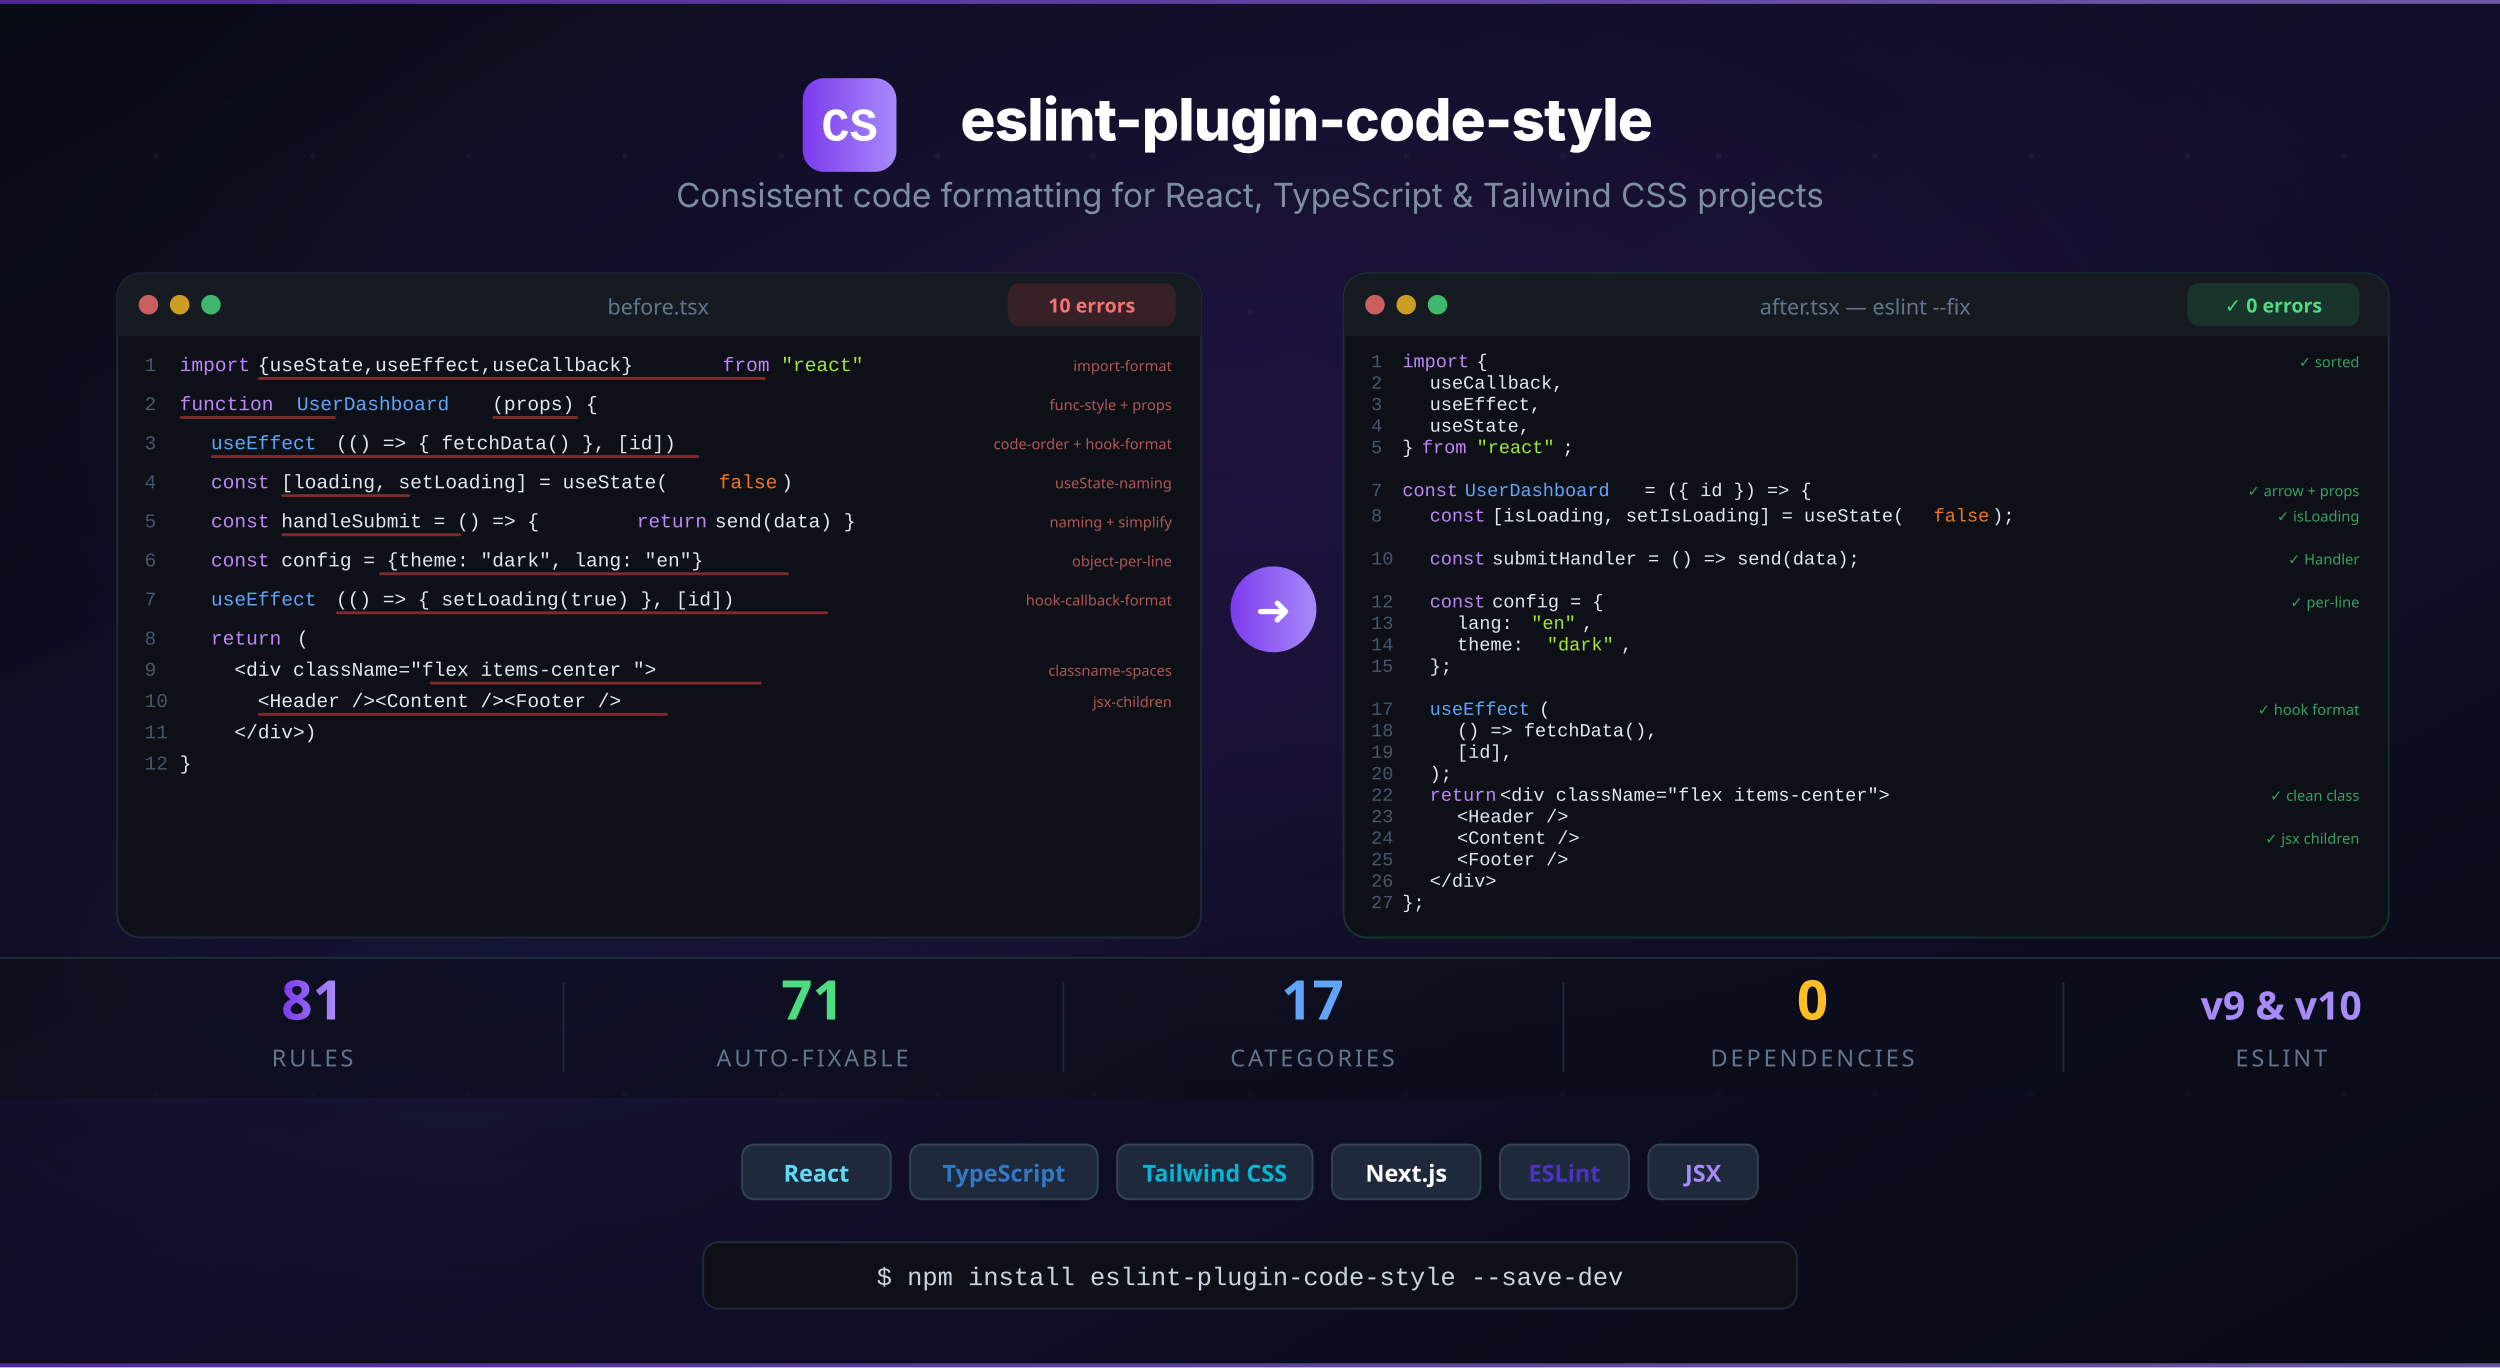
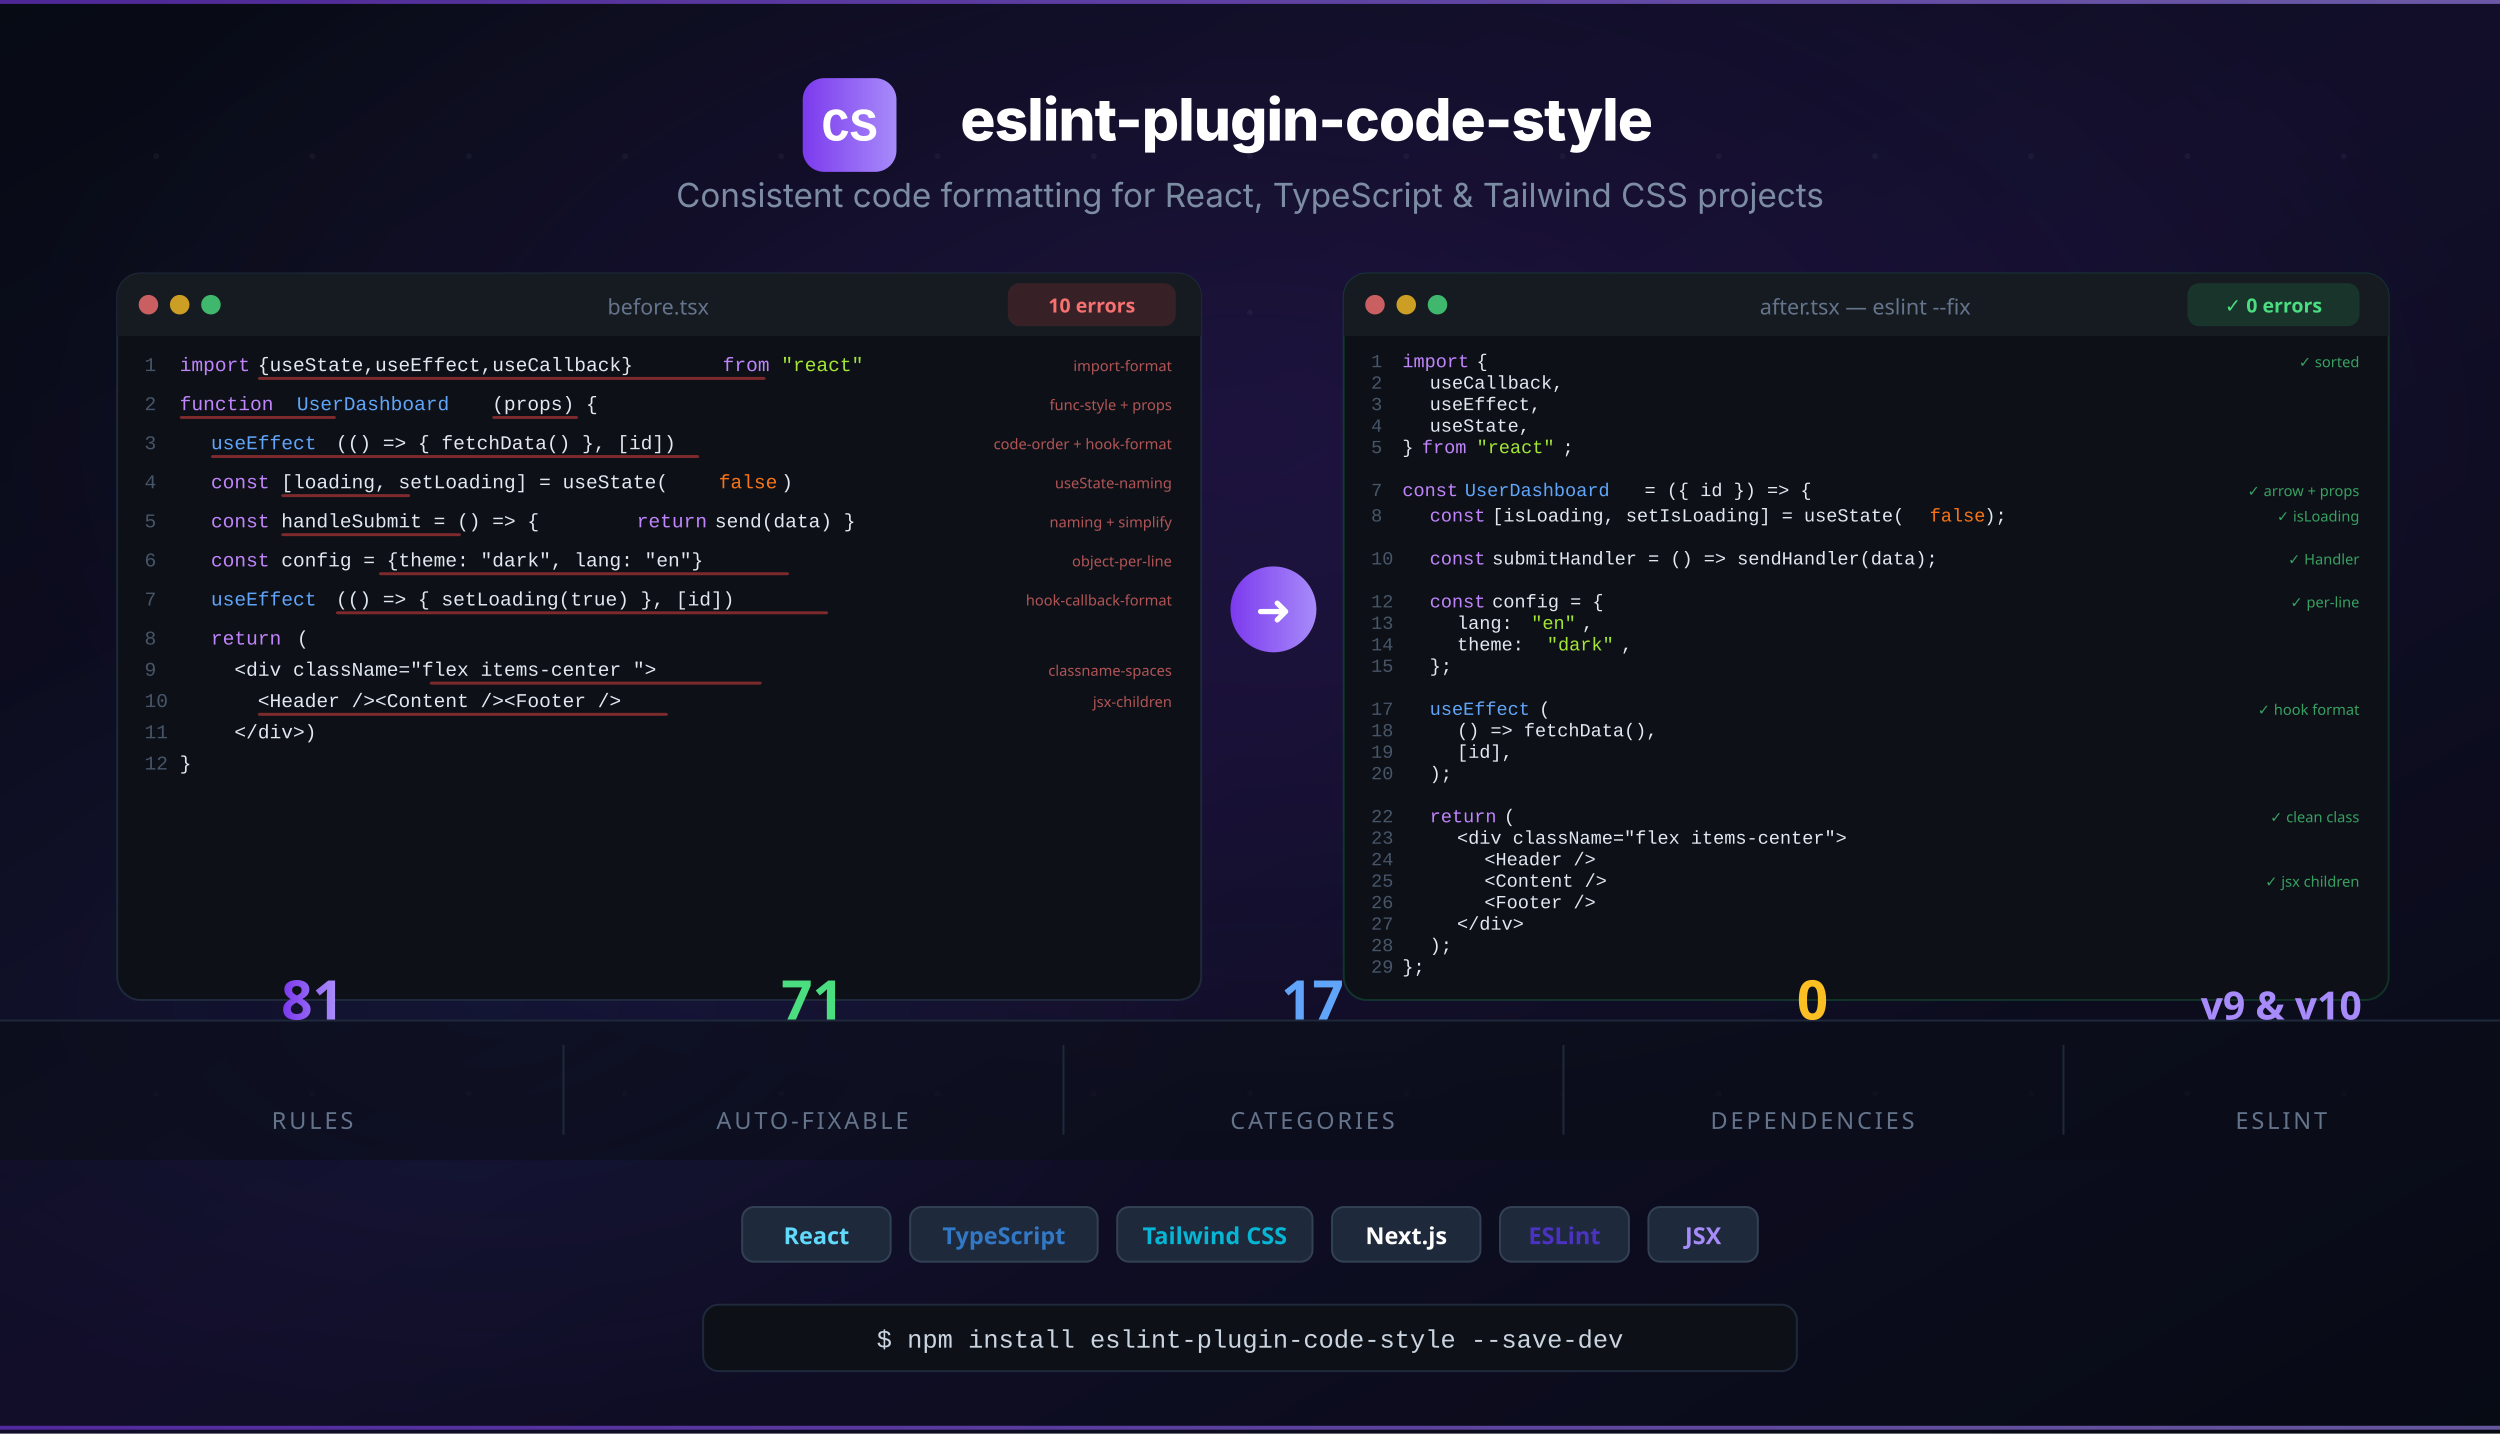
- <svg xmlns="http://www.w3.org/2000/svg" viewBox="0 0 1280 700" fill="none">
+ <svg xmlns="http://www.w3.org/2000/svg" viewBox="0 0 1280 734" fill="none">
  <defs>
    <linearGradient id="bg" x1="0%" y1="0%" x2="100%" y2="100%">
      <stop offset="0%" stop-color="#070b14" />
      <stop offset="50%" stop-color="#120e2a" />
      <stop offset="100%" stop-color="#070b14" />
    </linearGradient>
    <linearGradient id="accent" x1="0%" y1="0%" x2="100%" y2="0%">
      <stop offset="0%" stop-color="#7c3aed" />
      <stop offset="100%" stop-color="#a78bfa" />
    </linearGradient>
    <linearGradient id="green" x1="0%" y1="0%" x2="100%" y2="0%">
      <stop offset="0%" stop-color="#22c55e" />
      <stop offset="100%" stop-color="#4ade80" />
    </linearGradient>
    <linearGradient id="red" x1="0%" y1="0%" x2="100%" y2="0%">
      <stop offset="0%" stop-color="#ef4444" />
      <stop offset="100%" stop-color="#f87171" />
    </linearGradient>
    <radialGradient id="glow1" cx="50%" cy="30%" r="50%">
      <stop offset="0%" stop-color="#7c3aed" stop-opacity="0.12" />
      <stop offset="100%" stop-color="#7c3aed" stop-opacity="0" />
    </radialGradient>
    <radialGradient id="glow2" cx="20%" cy="70%" r="30%">
      <stop offset="0%" stop-color="#3b82f6" stop-opacity="0.06" />
      <stop offset="100%" stop-color="#3b82f6" stop-opacity="0" />
    </radialGradient>
  </defs>
-   <rect width="1280" height="700" fill="url(#bg)" />
-   <rect width="1280" height="700" fill="url(#glow1)" />
-   <rect width="1280" height="700" fill="url(#glow2)" />
+   <rect width="1280" height="734" fill="url(#bg)" />
+   <rect width="1280" height="734" fill="url(#glow1)" />
+   <rect width="1280" height="734" fill="url(#glow2)" />
  <g opacity="0.04" fill="white">
    <circle cx="80" cy="80" r="1.5" />
    <circle cx="160" cy="80" r="1.5" />
    <circle cx="240" cy="80" r="1.5" />
    <circle cx="320" cy="80" r="1.5" />
    <circle cx="400" cy="80" r="1.5" />
    <circle cx="480" cy="80" r="1.5" />
    <circle cx="560" cy="80" r="1.5" />
    <circle cx="640" cy="80" r="1.5" />
    <circle cx="720" cy="80" r="1.5" />
    <circle cx="800" cy="80" r="1.5" />
    <circle cx="880" cy="80" r="1.5" />
    <circle cx="960" cy="80" r="1.5" />
    <circle cx="1040" cy="80" r="1.5" />
    <circle cx="1120" cy="80" r="1.5" />
    <circle cx="1200" cy="80" r="1.5" />
    <circle cx="80" cy="160" r="1.5" />
    <circle cx="160" cy="160" r="1.5" />
    <circle cx="240" cy="160" r="1.5" />
    <circle cx="320" cy="160" r="1.5" />
    <circle cx="400" cy="160" r="1.5" />
    <circle cx="480" cy="160" r="1.5" />
    <circle cx="560" cy="160" r="1.5" />
    <circle cx="640" cy="160" r="1.5" />
    <circle cx="720" cy="160" r="1.5" />
    <circle cx="800" cy="160" r="1.5" />
    <circle cx="880" cy="160" r="1.5" />
    <circle cx="960" cy="160" r="1.5" />
    <circle cx="1040" cy="160" r="1.5" />
    <circle cx="1120" cy="160" r="1.5" />
    <circle cx="1200" cy="160" r="1.5" />
    <circle cx="80" cy="560" r="1.5" />
    <circle cx="160" cy="560" r="1.5" />
    <circle cx="240" cy="560" r="1.5" />
    <circle cx="320" cy="560" r="1.5" />
    <circle cx="400" cy="560" r="1.5" />
    <circle cx="480" cy="560" r="1.5" />
    <circle cx="560" cy="560" r="1.5" />
    <circle cx="640" cy="560" r="1.5" />
    <circle cx="720" cy="560" r="1.5" />
    <circle cx="800" cy="560" r="1.5" />
    <circle cx="880" cy="560" r="1.5" />
    <circle cx="960" cy="560" r="1.5" />
    <circle cx="1040" cy="560" r="1.5" />
    <circle cx="1120" cy="560" r="1.5" />
    <circle cx="1200" cy="560" r="1.5" />
  </g>
  <rect y="0" width="1280" height="2" fill="url(#accent)" opacity="0.6" />
  <rect x="411" y="40" width="48" height="48" rx="11" fill="url(#accent)" />
  <text x="435" y="72" text-anchor="middle" font-family="'Courier New', monospace" font-size="24" font-weight="700" fill="white">CS</text>
  <text x="669" y="72" text-anchor="middle" font-family="system-ui, -apple-system, sans-serif" font-size="30" font-weight="800" fill="white" letter-spacing="-0.5">eslint-plugin-code-style</text>
  <text x="640" y="106" text-anchor="middle" font-family="system-ui, -apple-system, sans-serif" font-size="17" fill="#7c8ca3">Consistent code formatting for React, TypeScript &amp; Tailwind CSS projects</text>
  <g transform="translate(60, 140)">
-     <rect width="555" height="340" rx="12" fill="#0d1117" stroke="#1e293b" stroke-width="1" />
+     <rect width="555" height="372" rx="12" fill="#0d1117" stroke="#1e293b" stroke-width="1" />
    <rect width="555" height="32" rx="12" fill="#161b22" />
    <rect y="22" width="555" height="10" fill="#161b22" />
    <circle cx="16" cy="16" r="5" fill="#f87171" opacity="0.8" />
    <circle cx="32" cy="16" r="5" fill="#fbbf24" opacity="0.8" />
    <circle cx="48" cy="16" r="5" fill="#4ade80" opacity="0.8" />
    <text x="277" y="21" text-anchor="middle" font-family="system-ui, sans-serif" font-size="11" fill="#64748b">before.tsx</text>
    <rect x="456" y="5" width="86" height="22" rx="6" fill="#ef4444" opacity="0.15" />
    <text x="499" y="20" text-anchor="middle" font-family="system-ui, sans-serif" font-size="10" font-weight="600" fill="#f87171">10 errors</text>
    <text x="14" y="50" font-family="'Courier New', monospace" font-size="10" fill="#475569">1</text>
    <text x="32" y="50" font-family="'Courier New', monospace" font-size="10" fill="#c084fc">import</text>
    <text x="72" y="50" font-family="'Courier New', monospace" font-size="10" fill="#e2e8f0">{useState,useEffect,useCallback}</text>
    <text x="310" y="50" font-family="'Courier New', monospace" font-size="10" fill="#c084fc">from</text>
    <text x="340" y="50" font-family="'Courier New', monospace" font-size="10" fill="#a3e635">"react"</text>
    <rect x="72" y="53" width="260" height="1.5" rx="1" fill="#ef4444" opacity="0.5" />
    <text x="14" y="70" font-family="'Courier New', monospace" font-size="10" fill="#475569">2</text>
    <text x="32" y="70" font-family="'Courier New', monospace" font-size="10" fill="#c084fc">function</text>
    <text x="92" y="70" font-family="'Courier New', monospace" font-size="10" fill="#60a5fa">UserDashboard</text>
    <text x="192" y="70" font-family="'Courier New', monospace" font-size="10" fill="#e2e8f0">(props) {</text>
    <rect x="32" y="73" width="80" height="1.5" rx="1" fill="#ef4444" opacity="0.5" />
    <rect x="192" y="73" width="44" height="1.5" rx="1" fill="#ef4444" opacity="0.5" />
    <text x="14" y="90" font-family="'Courier New', monospace" font-size="10" fill="#475569">3</text>
    <text x="48" y="90" font-family="'Courier New', monospace" font-size="10" fill="#60a5fa">useEffect</text>
    <text x="112" y="90" font-family="'Courier New', monospace" font-size="10" fill="#e2e8f0">(() =&gt; { fetchData() }, [id])</text>
    <rect x="48" y="93" width="250" height="1.5" rx="1" fill="#ef4444" opacity="0.5" />
    <text x="14" y="110" font-family="'Courier New', monospace" font-size="10" fill="#475569">4</text>
    <text x="48" y="110" font-family="'Courier New', monospace" font-size="10" fill="#c084fc">const</text>
    <text x="84" y="110" font-family="'Courier New', monospace" font-size="10" fill="#e2e8f0">[loading, setLoading] = useState(</text>
    <text x="308" y="110" font-family="'Courier New', monospace" font-size="10" fill="#f97316">false</text>
    <text x="340" y="110" font-family="'Courier New', monospace" font-size="10" fill="#e2e8f0">)</text>
    <rect x="84" y="113" width="66" height="1.5" rx="1" fill="#ef4444" opacity="0.5" />
    <text x="14" y="130" font-family="'Courier New', monospace" font-size="10" fill="#475569">5</text>
    <text x="48" y="130" font-family="'Courier New', monospace" font-size="10" fill="#c084fc">const</text>
    <text x="84" y="130" font-family="'Courier New', monospace" font-size="10" fill="#e2e8f0">handleSubmit = () =&gt; {</text>
    <text x="266" y="130" font-family="'Courier New', monospace" font-size="10" fill="#c084fc">return</text>
    <text x="306" y="130" font-family="'Courier New', monospace" font-size="10" fill="#e2e8f0">send(data) }</text>
    <rect x="84" y="133" width="92" height="1.5" rx="1" fill="#ef4444" opacity="0.5" />
    <text x="14" y="150" font-family="'Courier New', monospace" font-size="10" fill="#475569">6</text>
    <text x="48" y="150" font-family="'Courier New', monospace" font-size="10" fill="#c084fc">const</text>
    <text x="84" y="150" font-family="'Courier New', monospace" font-size="10" fill="#e2e8f0">config = {theme: "dark", lang: "en"}</text>
    <rect x="134" y="153" width="210" height="1.5" rx="1" fill="#ef4444" opacity="0.5" />
    <text x="14" y="170" font-family="'Courier New', monospace" font-size="10" fill="#475569">7</text>
    <text x="48" y="170" font-family="'Courier New', monospace" font-size="10" fill="#60a5fa">useEffect</text>
    <text x="112" y="170" font-family="'Courier New', monospace" font-size="10" fill="#e2e8f0">(() =&gt; { setLoading(true) }, [id])</text>
    <rect x="112" y="173" width="252" height="1.5" rx="1" fill="#ef4444" opacity="0.5" />
    <text x="14" y="190" font-family="'Courier New', monospace" font-size="10" fill="#475569">8</text>
    <text x="48" y="190" font-family="'Courier New', monospace" font-size="10" fill="#c084fc">return</text>
    <text x="92" y="190" font-family="'Courier New', monospace" font-size="10" fill="#e2e8f0">(</text>
    <text x="14" y="206" font-family="'Courier New', monospace" font-size="10" fill="#475569">9</text>
    <text x="60" y="206" font-family="'Courier New', monospace" font-size="10" fill="#e2e8f0">&lt;div className="flex  items-center "&gt;</text>
    <rect x="160" y="209" width="170" height="1.5" rx="1" fill="#ef4444" opacity="0.5" />
    <text x="14" y="222" font-family="'Courier New', monospace" font-size="10" fill="#475569">10</text>
    <text x="72" y="222" font-family="'Courier New', monospace" font-size="10" fill="#e2e8f0">&lt;Header /&gt;&lt;Content /&gt;&lt;Footer /&gt;</text>
    <rect x="72" y="225" width="210" height="1.5" rx="1" fill="#ef4444" opacity="0.5" />
    <text x="14" y="238" font-family="'Courier New', monospace" font-size="10" fill="#475569">11</text>
    <text x="60" y="238" font-family="'Courier New', monospace" font-size="10" fill="#e2e8f0">&lt;/div&gt;)</text>
    <text x="14" y="254" font-family="'Courier New', monospace" font-size="10" fill="#475569">12</text>
    <text x="32" y="254" font-family="'Courier New', monospace" font-size="10" fill="#e2e8f0">}</text>
    <text x="540" y="50" text-anchor="end" font-family="system-ui, sans-serif" font-size="7.5" fill="#f87171" opacity="0.7">import-format</text>
    <text x="540" y="70" text-anchor="end" font-family="system-ui, sans-serif" font-size="7.5" fill="#f87171" opacity="0.7">func-style + props</text>
    <text x="540" y="90" text-anchor="end" font-family="system-ui, sans-serif" font-size="7.5" fill="#f87171" opacity="0.7">code-order + hook-format</text>
    <text x="540" y="110" text-anchor="end" font-family="system-ui, sans-serif" font-size="7.5" fill="#f87171" opacity="0.7">useState-naming</text>
    <text x="540" y="130" text-anchor="end" font-family="system-ui, sans-serif" font-size="7.5" fill="#f87171" opacity="0.7">naming + simplify</text>
    <text x="540" y="150" text-anchor="end" font-family="system-ui, sans-serif" font-size="7.5" fill="#f87171" opacity="0.7">object-per-line</text>
    <text x="540" y="170" text-anchor="end" font-family="system-ui, sans-serif" font-size="7.5" fill="#f87171" opacity="0.7">hook-callback-format</text>
    <text x="540" y="206" text-anchor="end" font-family="system-ui, sans-serif" font-size="7.5" fill="#f87171" opacity="0.7">classname-spaces</text>
    <text x="540" y="222" text-anchor="end" font-family="system-ui, sans-serif" font-size="7.5" fill="#f87171" opacity="0.7">jsx-children</text>
  </g>
  <g transform="translate(630, 290)">
    <rect x="0" y="0" width="44" height="44" rx="22" fill="url(#accent)" />
    <text x="22" y="30" text-anchor="middle" font-family="system-ui, sans-serif" font-size="22" fill="white">➜</text>
  </g>
  <g transform="translate(688, 140)">
-     <rect width="535" height="340" rx="12" fill="#0d1117" stroke="#22c55e" stroke-width="1" stroke-opacity="0.2" />
+     <rect width="535" height="372" rx="12" fill="#0d1117" stroke="#22c55e" stroke-width="1" stroke-opacity="0.2" />
    <rect width="535" height="32" rx="12" fill="#161b22" />
    <rect y="22" width="535" height="10" fill="#161b22" />
    <circle cx="16" cy="16" r="5" fill="#f87171" opacity="0.8" />
    <circle cx="32" cy="16" r="5" fill="#fbbf24" opacity="0.8" />
    <circle cx="48" cy="16" r="5" fill="#4ade80" opacity="0.8" />
    <text x="267" y="21" text-anchor="middle" font-family="system-ui, sans-serif" font-size="11" fill="#64748b">after.tsx — eslint --fix</text>
    <rect x="432" y="5" width="88" height="22" rx="6" fill="#22c55e" opacity="0.15" />
    <text x="476" y="20" text-anchor="middle" font-family="system-ui, sans-serif" font-size="10" font-weight="600" fill="#4ade80">✓ 0 errors</text>
    <text x="14" y="48" font-family="'Courier New', monospace" font-size="9.5" fill="#475569">1</text>
    <text x="30" y="48" font-family="'Courier New', monospace" font-size="9.5" fill="#c084fc">import</text>
    <text x="68" y="48" font-family="'Courier New', monospace" font-size="9.5" fill="#e2e8f0">{</text>
    <text x="14" y="59" font-family="'Courier New', monospace" font-size="9.5" fill="#475569">2</text>
    <text x="44" y="59" font-family="'Courier New', monospace" font-size="9.5" fill="#e2e8f0">useCallback,</text>
    <text x="14" y="70" font-family="'Courier New', monospace" font-size="9.5" fill="#475569">3</text>
    <text x="44" y="70" font-family="'Courier New', monospace" font-size="9.5" fill="#e2e8f0">useEffect,</text>
    <text x="14" y="81" font-family="'Courier New', monospace" font-size="9.5" fill="#475569">4</text>
    <text x="44" y="81" font-family="'Courier New', monospace" font-size="9.5" fill="#e2e8f0">useState,</text>
    <text x="14" y="92" font-family="'Courier New', monospace" font-size="9.5" fill="#475569">5</text>
    <text x="30" y="92" font-family="'Courier New', monospace" font-size="9.5" fill="#e2e8f0">} </text>
    <text x="40" y="92" font-family="'Courier New', monospace" font-size="9.5" fill="#c084fc">from</text>
    <text x="68" y="92" font-family="'Courier New', monospace" font-size="9.5" fill="#a3e635">"react"</text>
    <text x="112" y="92" font-family="'Courier New', monospace" font-size="9.5" fill="#e2e8f0">;</text>
    <text x="14" y="114" font-family="'Courier New', monospace" font-size="9.5" fill="#475569">7</text>
    <text x="30" y="114" font-family="'Courier New', monospace" font-size="9.5" fill="#c084fc">const</text>
    <text x="62" y="114" font-family="'Courier New', monospace" font-size="9.5" fill="#60a5fa">UserDashboard</text>
    <text x="154" y="114" font-family="'Courier New', monospace" font-size="9.5" fill="#e2e8f0">= ({ id }) =&gt; {</text>
    <text x="14" y="127" font-family="'Courier New', monospace" font-size="9.5" fill="#475569">8</text>
    <text x="44" y="127" font-family="'Courier New', monospace" font-size="9.5" fill="#c084fc">const</text>
    <text x="76" y="127" font-family="'Courier New', monospace" font-size="9.5" fill="#e2e8f0">[isLoading, setIsLoading] = useState(</text>
-     <text x="302" y="127" font-family="'Courier New', monospace" font-size="9.5" fill="#f97316">false</text>
-     <text x="332" y="127" font-family="'Courier New', monospace" font-size="9.5" fill="#e2e8f0">);</text>
+     <text x="300" y="127" font-family="'Courier New', monospace" font-size="9.5" fill="#f97316">false</text>
+     <text x="328" y="127" font-family="'Courier New', monospace" font-size="9.5" fill="#e2e8f0">);</text>
    <text x="14" y="149" font-family="'Courier New', monospace" font-size="9.5" fill="#475569">10</text>
    <text x="44" y="149" font-family="'Courier New', monospace" font-size="9.5" fill="#c084fc">const</text>
-     <text x="76" y="149" font-family="'Courier New', monospace" font-size="9.5" fill="#e2e8f0">submitHandler = () =&gt; send(data);</text>
+     <text x="76" y="149" font-family="'Courier New', monospace" font-size="9.5" fill="#e2e8f0">submitHandler = () =&gt; sendHandler(data);</text>
    <text x="14" y="171" font-family="'Courier New', monospace" font-size="9.5" fill="#475569">12</text>
    <text x="44" y="171" font-family="'Courier New', monospace" font-size="9.5" fill="#c084fc">const</text>
    <text x="76" y="171" font-family="'Courier New', monospace" font-size="9.5" fill="#e2e8f0">config = {</text>
    <text x="14" y="182" font-family="'Courier New', monospace" font-size="9.5" fill="#475569">13</text>
    <text x="58" y="182" font-family="'Courier New', monospace" font-size="9.5" fill="#e2e8f0">lang: </text>
    <text x="96" y="182" font-family="'Courier New', monospace" font-size="9.5" fill="#a3e635">"en"</text>
    <text x="122" y="182" font-family="'Courier New', monospace" font-size="9.5" fill="#e2e8f0">,</text>
    <text x="14" y="193" font-family="'Courier New', monospace" font-size="9.5" fill="#475569">14</text>
    <text x="58" y="193" font-family="'Courier New', monospace" font-size="9.5" fill="#e2e8f0">theme: </text>
    <text x="104" y="193" font-family="'Courier New', monospace" font-size="9.5" fill="#a3e635">"dark"</text>
    <text x="142" y="193" font-family="'Courier New', monospace" font-size="9.5" fill="#e2e8f0">,</text>
    <text x="14" y="204" font-family="'Courier New', monospace" font-size="9.5" fill="#475569">15</text>
    <text x="44" y="204" font-family="'Courier New', monospace" font-size="9.5" fill="#e2e8f0">};</text>
    <text x="14" y="226" font-family="'Courier New', monospace" font-size="9.5" fill="#475569">17</text>
    <text x="44" y="226" font-family="'Courier New', monospace" font-size="9.5" fill="#60a5fa">useEffect</text>
    <text x="100" y="226" font-family="'Courier New', monospace" font-size="9.5" fill="#e2e8f0">(</text>
    <text x="14" y="237" font-family="'Courier New', monospace" font-size="9.5" fill="#475569">18</text>
    <text x="58" y="237" font-family="'Courier New', monospace" font-size="9.5" fill="#e2e8f0">() =&gt; fetchData(),</text>
    <text x="14" y="248" font-family="'Courier New', monospace" font-size="9.5" fill="#475569">19</text>
    <text x="58" y="248" font-family="'Courier New', monospace" font-size="9.5" fill="#e2e8f0">[id],</text>
    <text x="14" y="259" font-family="'Courier New', monospace" font-size="9.5" fill="#475569">20</text>
    <text x="44" y="259" font-family="'Courier New', monospace" font-size="9.5" fill="#e2e8f0">);</text>
-     <text x="14" y="270" font-family="'Courier New', monospace" font-size="9.5" fill="#475569">22</text>
-     <text x="44" y="270" font-family="'Courier New', monospace" font-size="9.5" fill="#c084fc">return</text>
-     <text x="80" y="270" font-family="'Courier New', monospace" font-size="9.5" fill="#e2e8f0">&lt;div className="flex items-center"&gt;</text>
-     <text x="14" y="281" font-family="'Courier New', monospace" font-size="9.5" fill="#475569">23</text>
-     <text x="58" y="281" font-family="'Courier New', monospace" font-size="9.5" fill="#e2e8f0">&lt;Header /&gt;</text>
-     <text x="14" y="292" font-family="'Courier New', monospace" font-size="9.5" fill="#475569">24</text>
-     <text x="58" y="292" font-family="'Courier New', monospace" font-size="9.5" fill="#e2e8f0">&lt;Content /&gt;</text>
-     <text x="14" y="303" font-family="'Courier New', monospace" font-size="9.5" fill="#475569">25</text>
-     <text x="58" y="303" font-family="'Courier New', monospace" font-size="9.5" fill="#e2e8f0">&lt;Footer /&gt;</text>
-     <text x="14" y="314" font-family="'Courier New', monospace" font-size="9.5" fill="#475569">26</text>
-     <text x="44" y="314" font-family="'Courier New', monospace" font-size="9.5" fill="#e2e8f0">&lt;/div&gt;</text>
-     <text x="14" y="325" font-family="'Courier New', monospace" font-size="9.5" fill="#475569">27</text>
-     <text x="30" y="325" font-family="'Courier New', monospace" font-size="9.5" fill="#e2e8f0">};</text>
+     <text x="14" y="281" font-family="'Courier New', monospace" font-size="9.5" fill="#475569">22</text>
+     <text x="44" y="281" font-family="'Courier New', monospace" font-size="9.5" fill="#c084fc">return</text>
+     <text x="82" y="281" font-family="'Courier New', monospace" font-size="9.5" fill="#e2e8f0">(</text>
+     <text x="14" y="292" font-family="'Courier New', monospace" font-size="9.5" fill="#475569">23</text>
+     <text x="58" y="292" font-family="'Courier New', monospace" font-size="9.5" fill="#e2e8f0">&lt;div className="flex items-center"&gt;</text>
+     <text x="14" y="303" font-family="'Courier New', monospace" font-size="9.5" fill="#475569">24</text>
+     <text x="72" y="303" font-family="'Courier New', monospace" font-size="9.5" fill="#e2e8f0">&lt;Header /&gt;</text>
+     <text x="14" y="314" font-family="'Courier New', monospace" font-size="9.5" fill="#475569">25</text>
+     <text x="72" y="314" font-family="'Courier New', monospace" font-size="9.5" fill="#e2e8f0">&lt;Content /&gt;</text>
+     <text x="14" y="325" font-family="'Courier New', monospace" font-size="9.5" fill="#475569">26</text>
+     <text x="72" y="325" font-family="'Courier New', monospace" font-size="9.5" fill="#e2e8f0">&lt;Footer /&gt;</text>
+     <text x="14" y="336" font-family="'Courier New', monospace" font-size="9.5" fill="#475569">27</text>
+     <text x="58" y="336" font-family="'Courier New', monospace" font-size="9.5" fill="#e2e8f0">&lt;/div&gt;</text>
+     <text x="14" y="347" font-family="'Courier New', monospace" font-size="9.5" fill="#475569">28</text>
+     <text x="44" y="347" font-family="'Courier New', monospace" font-size="9.5" fill="#e2e8f0">);</text>
+     <text x="14" y="358" font-family="'Courier New', monospace" font-size="9.5" fill="#475569">29</text>
+     <text x="30" y="358" font-family="'Courier New', monospace" font-size="9.5" fill="#e2e8f0">};</text>
    <text x="520" y="48" text-anchor="end" font-family="system-ui, sans-serif" font-size="7.5" fill="#4ade80" opacity="0.7">✓ sorted</text>
    <text x="520" y="114" text-anchor="end" font-family="system-ui, sans-serif" font-size="7.5" fill="#4ade80" opacity="0.7">✓ arrow + props</text>
    <text x="520" y="127" text-anchor="end" font-family="system-ui, sans-serif" font-size="7.5" fill="#4ade80" opacity="0.7">✓ isLoading</text>
    <text x="520" y="149" text-anchor="end" font-family="system-ui, sans-serif" font-size="7.5" fill="#4ade80" opacity="0.7">✓ Handler</text>
    <text x="520" y="171" text-anchor="end" font-family="system-ui, sans-serif" font-size="7.5" fill="#4ade80" opacity="0.7">✓ per-line</text>
    <text x="520" y="226" text-anchor="end" font-family="system-ui, sans-serif" font-size="7.5" fill="#4ade80" opacity="0.7">✓ hook format</text>
-     <text x="520" y="270" text-anchor="end" font-family="system-ui, sans-serif" font-size="7.5" fill="#4ade80" opacity="0.7">✓ clean class</text>
-     <text x="520" y="292" text-anchor="end" font-family="system-ui, sans-serif" font-size="7.5" fill="#4ade80" opacity="0.7">✓ jsx children</text>
-   </g>
-   <rect x="0" y="490" width="1280" height="72" fill="#0a0e18" opacity="0.6" />
-   <rect x="0" y="490" width="1280" height="1" fill="#1e293b" />
+     <text x="520" y="281" text-anchor="end" font-family="system-ui, sans-serif" font-size="7.5" fill="#4ade80" opacity="0.7">✓ clean class</text>
+     <text x="520" y="314" text-anchor="end" font-family="system-ui, sans-serif" font-size="7.5" fill="#4ade80" opacity="0.7">✓ jsx children</text>
+   </g>
+   <rect x="0" y="522" width="1280" height="72" fill="#0a0e18" opacity="0.6" />
+   <rect x="0" y="522" width="1280" height="1" fill="#1e293b" />
  <text x="160" y="522" text-anchor="middle" font-family="system-ui, sans-serif" font-size="28" font-weight="800" fill="url(#accent)">81</text>
-   <text x="160" y="546" text-anchor="middle" font-family="system-ui, sans-serif" font-size="12" font-weight="500" fill="#64748b" letter-spacing="1.5">RULES</text>
-   <rect x="288" y="503" width="1" height="46" fill="#1e293b" />
+   <text x="160" y="578" text-anchor="middle" font-family="system-ui, sans-serif" font-size="12" font-weight="500" fill="#64748b" letter-spacing="1.5">RULES</text>
+   <rect x="288" y="535" width="1" height="46" fill="#1e293b" />
  <text x="416" y="522" text-anchor="middle" font-family="system-ui, sans-serif" font-size="28" font-weight="800" fill="#4ade80">71</text>
-   <text x="416" y="546" text-anchor="middle" font-family="system-ui, sans-serif" font-size="12" font-weight="500" fill="#64748b" letter-spacing="1.5">AUTO-FIXABLE</text>
-   <rect x="544" y="503" width="1" height="46" fill="#1e293b" />
+   <text x="416" y="578" text-anchor="middle" font-family="system-ui, sans-serif" font-size="12" font-weight="500" fill="#64748b" letter-spacing="1.5">AUTO-FIXABLE</text>
+   <rect x="544" y="535" width="1" height="46" fill="#1e293b" />
  <text x="672" y="522" text-anchor="middle" font-family="system-ui, sans-serif" font-size="28" font-weight="800" fill="#60a5fa">17</text>
-   <text x="672" y="546" text-anchor="middle" font-family="system-ui, sans-serif" font-size="12" font-weight="500" fill="#64748b" letter-spacing="1.5">CATEGORIES</text>
-   <rect x="800" y="503" width="1" height="46" fill="#1e293b" />
+   <text x="672" y="578" text-anchor="middle" font-family="system-ui, sans-serif" font-size="12" font-weight="500" fill="#64748b" letter-spacing="1.5">CATEGORIES</text>
+   <rect x="800" y="535" width="1" height="46" fill="#1e293b" />
  <text x="928" y="522" text-anchor="middle" font-family="system-ui, sans-serif" font-size="28" font-weight="800" fill="#fbbf24">0</text>
-   <text x="928" y="546" text-anchor="middle" font-family="system-ui, sans-serif" font-size="12" font-weight="500" fill="#64748b" letter-spacing="1.5">DEPENDENCIES</text>
-   <rect x="1056" y="503" width="1" height="46" fill="#1e293b" />
+   <text x="928" y="578" text-anchor="middle" font-family="system-ui, sans-serif" font-size="12" font-weight="500" fill="#64748b" letter-spacing="1.5">DEPENDENCIES</text>
+   <rect x="1056" y="535" width="1" height="46" fill="#1e293b" />
  <text x="1168" y="522" text-anchor="middle" font-family="system-ui, sans-serif" font-size="20" font-weight="800" fill="#a78bfa">v9 &amp; v10</text>
-   <text x="1168" y="546" text-anchor="middle" font-family="system-ui, sans-serif" font-size="12" font-weight="500" fill="#64748b" letter-spacing="1.5">ESLINT</text>
-   <rect x="380" y="586" width="76" height="28" rx="6" fill="#1e293b" stroke="#334155" stroke-width="1" />
-   <text x="418" y="605" text-anchor="middle" font-family="system-ui, sans-serif" font-size="12" font-weight="600" fill="#61dafb">React</text>
-   <rect x="466" y="586" width="96" height="28" rx="6" fill="#1e293b" stroke="#334155" stroke-width="1" />
-   <text x="514" y="605" text-anchor="middle" font-family="system-ui, sans-serif" font-size="12" font-weight="600" fill="#3178c6">TypeScript</text>
-   <rect x="572" y="586" width="100" height="28" rx="6" fill="#1e293b" stroke="#334155" stroke-width="1" />
-   <text x="622" y="605" text-anchor="middle" font-family="system-ui, sans-serif" font-size="12" font-weight="600" fill="#06b6d4">Tailwind CSS</text>
-   <rect x="682" y="586" width="76" height="28" rx="6" fill="#1e293b" stroke="#334155" stroke-width="1" />
-   <text x="720" y="605" text-anchor="middle" font-family="system-ui, sans-serif" font-size="12" font-weight="600" fill="white">Next.js</text>
-   <rect x="768" y="586" width="66" height="28" rx="6" fill="#1e293b" stroke="#334155" stroke-width="1" />
-   <text x="801" y="605" text-anchor="middle" font-family="system-ui, sans-serif" font-size="12" font-weight="600" fill="#4b32c3">ESLint</text>
-   <rect x="844" y="586" width="56" height="28" rx="6" fill="#1e293b" stroke="#334155" stroke-width="1" />
-   <text x="872" y="605" text-anchor="middle" font-family="system-ui, sans-serif" font-size="12" font-weight="600" fill="#a78bfa">JSX</text>
-   <rect x="360" y="636" width="560" height="34" rx="8" fill="#0d1117" stroke="#1e293b" stroke-width="1" />
-   <text x="640" y="658" text-anchor="middle" font-family="'Courier New', monospace" font-size="13" fill="#cbd5e1">$ npm install eslint-plugin-code-style --save-dev</text>
-   <rect y="698" width="1280" height="2" fill="url(#accent)" opacity="0.6" />
+   <text x="1168" y="578" text-anchor="middle" font-family="system-ui, sans-serif" font-size="12" font-weight="500" fill="#64748b" letter-spacing="1.5">ESLINT</text>
+   <rect x="380" y="618" width="76" height="28" rx="6" fill="#1e293b" stroke="#334155" stroke-width="1" />
+   <text x="418" y="637" text-anchor="middle" font-family="system-ui, sans-serif" font-size="12" font-weight="600" fill="#61dafb">React</text>
+   <rect x="466" y="618" width="96" height="28" rx="6" fill="#1e293b" stroke="#334155" stroke-width="1" />
+   <text x="514" y="637" text-anchor="middle" font-family="system-ui, sans-serif" font-size="12" font-weight="600" fill="#3178c6">TypeScript</text>
+   <rect x="572" y="618" width="100" height="28" rx="6" fill="#1e293b" stroke="#334155" stroke-width="1" />
+   <text x="622" y="637" text-anchor="middle" font-family="system-ui, sans-serif" font-size="12" font-weight="600" fill="#06b6d4">Tailwind CSS</text>
+   <rect x="682" y="618" width="76" height="28" rx="6" fill="#1e293b" stroke="#334155" stroke-width="1" />
+   <text x="720" y="637" text-anchor="middle" font-family="system-ui, sans-serif" font-size="12" font-weight="600" fill="white">Next.js</text>
+   <rect x="768" y="618" width="66" height="28" rx="6" fill="#1e293b" stroke="#334155" stroke-width="1" />
+   <text x="801" y="637" text-anchor="middle" font-family="system-ui, sans-serif" font-size="12" font-weight="600" fill="#4b32c3">ESLint</text>
+   <rect x="844" y="618" width="56" height="28" rx="6" fill="#1e293b" stroke="#334155" stroke-width="1" />
+   <text x="872" y="637" text-anchor="middle" font-family="system-ui, sans-serif" font-size="12" font-weight="600" fill="#a78bfa">JSX</text>
+   <rect x="360" y="668" width="560" height="34" rx="8" fill="#0d1117" stroke="#1e293b" stroke-width="1" />
+   <text x="640" y="690" text-anchor="middle" font-family="'Courier New', monospace" font-size="13" fill="#cbd5e1">$ npm install eslint-plugin-code-style --save-dev</text>
+   <rect y="730" width="1280" height="2" fill="url(#accent)" opacity="0.6" />
</svg>
